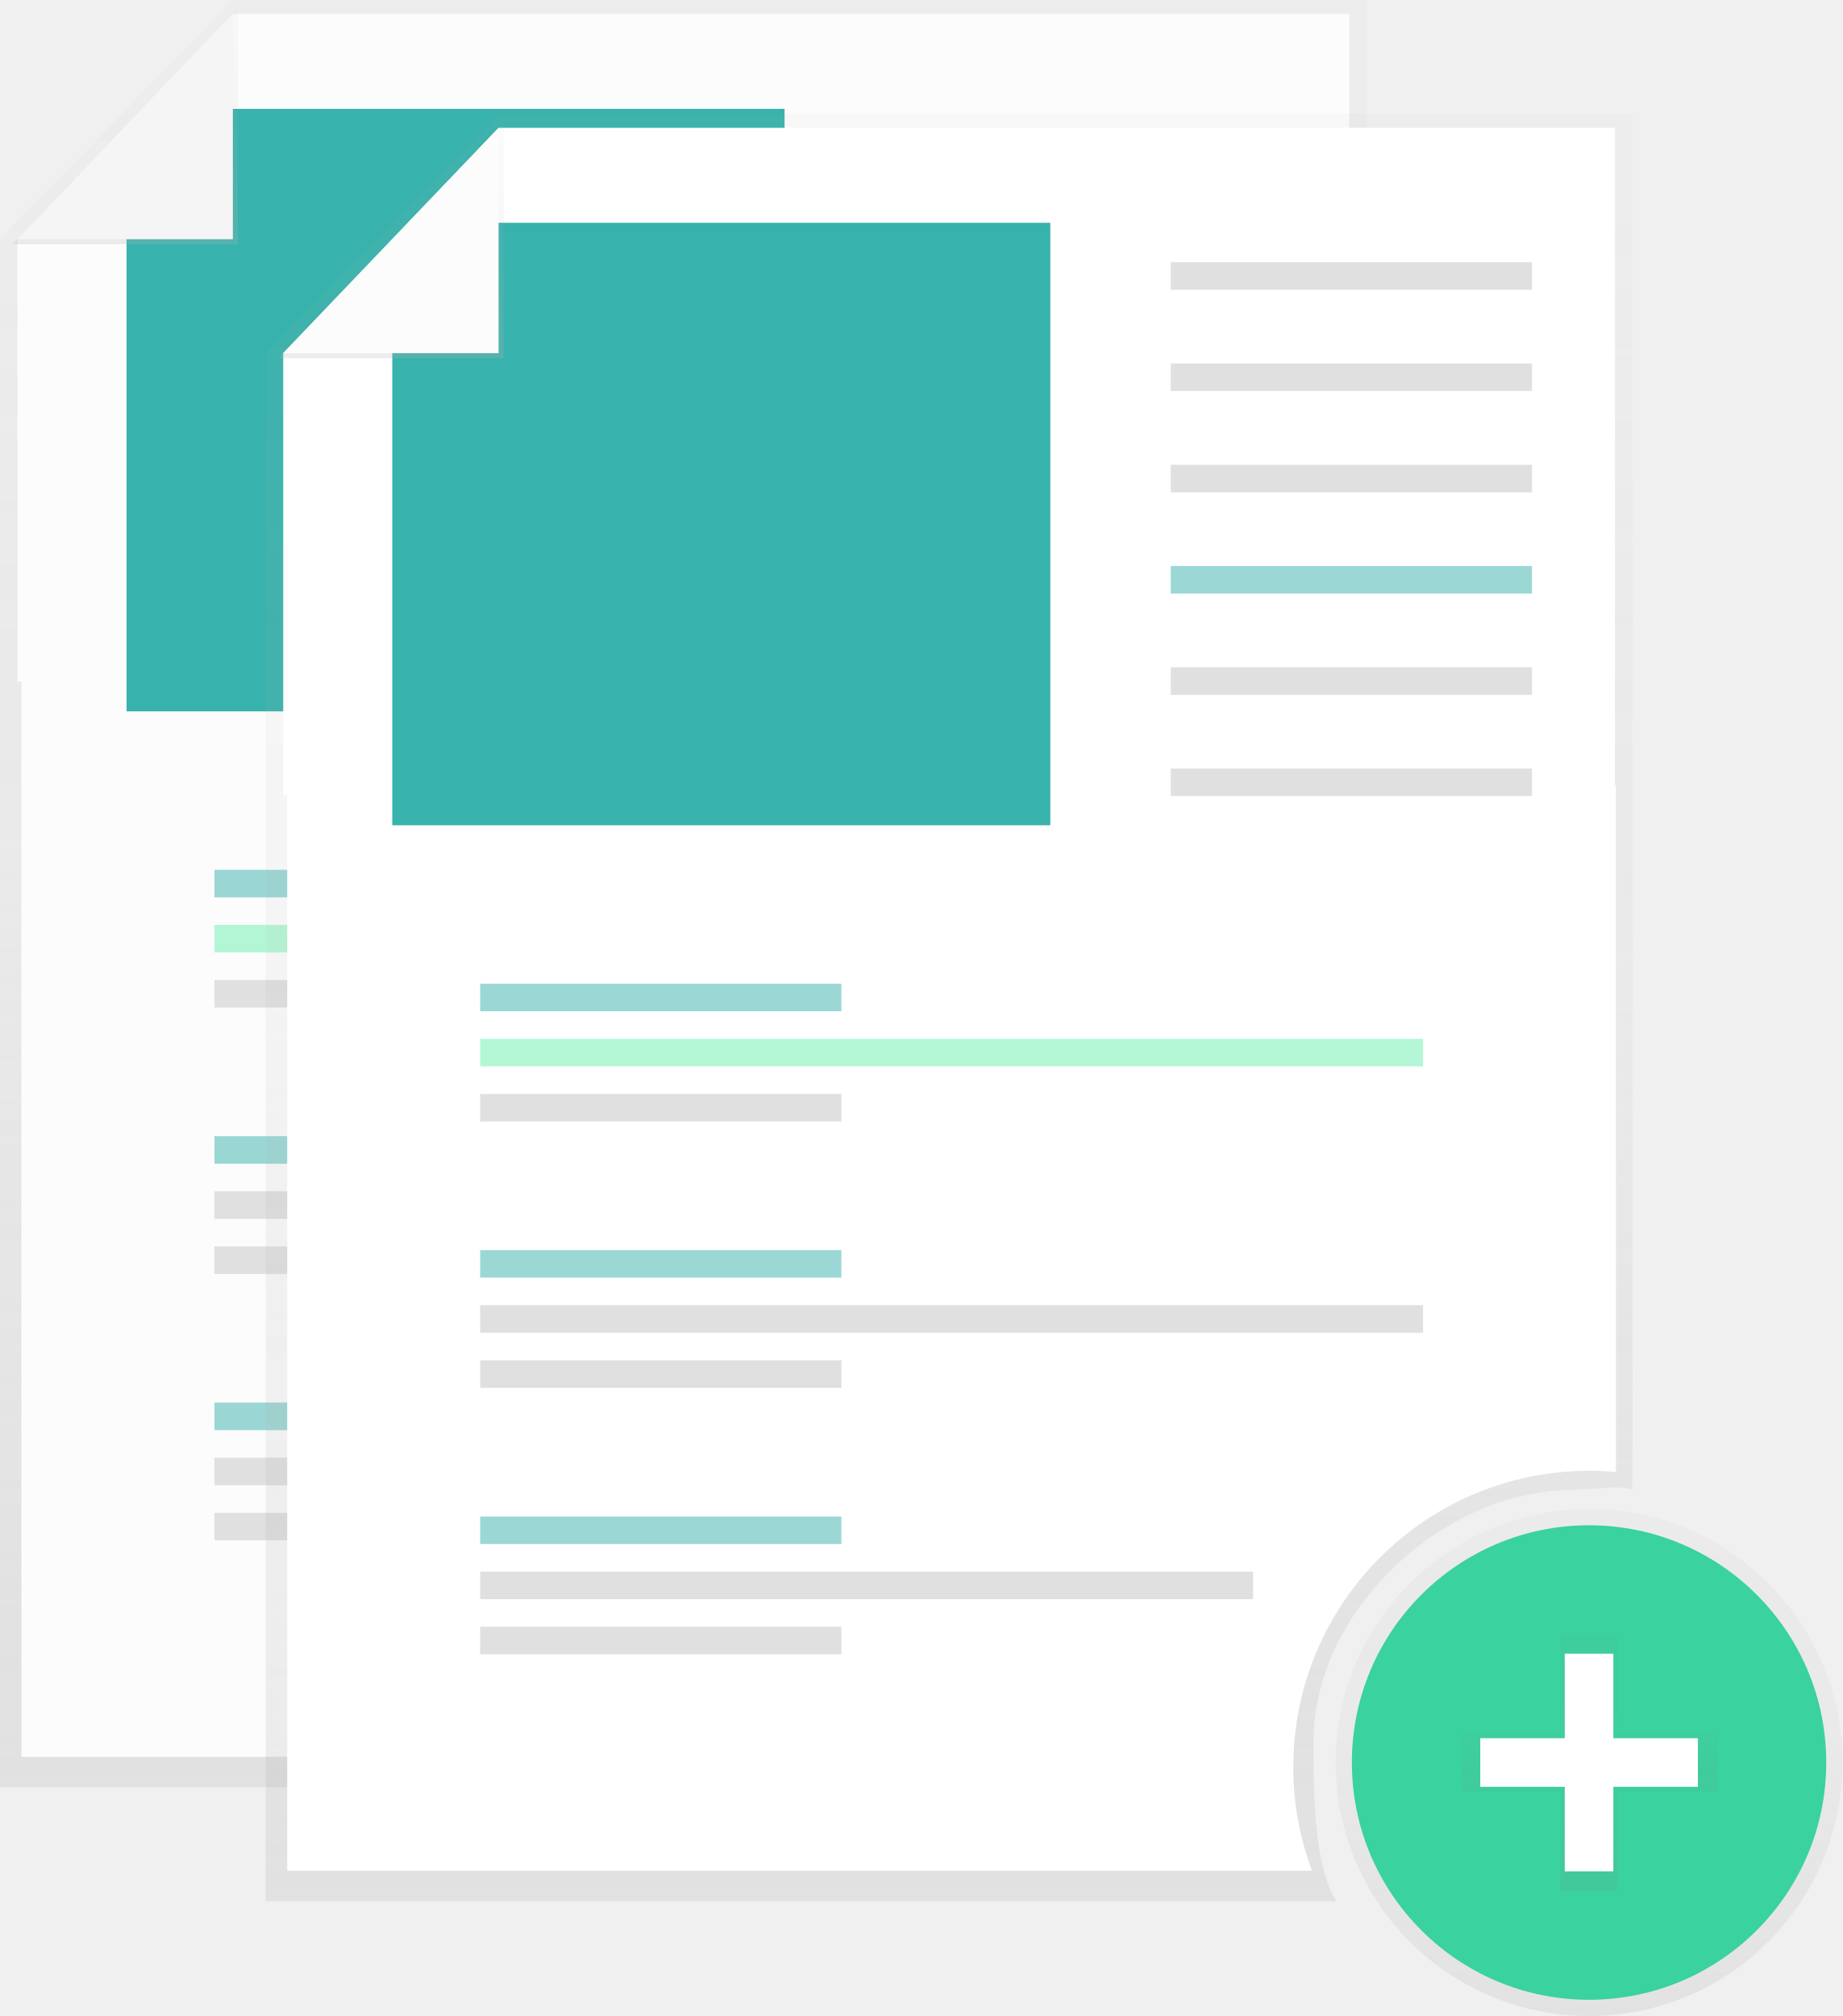
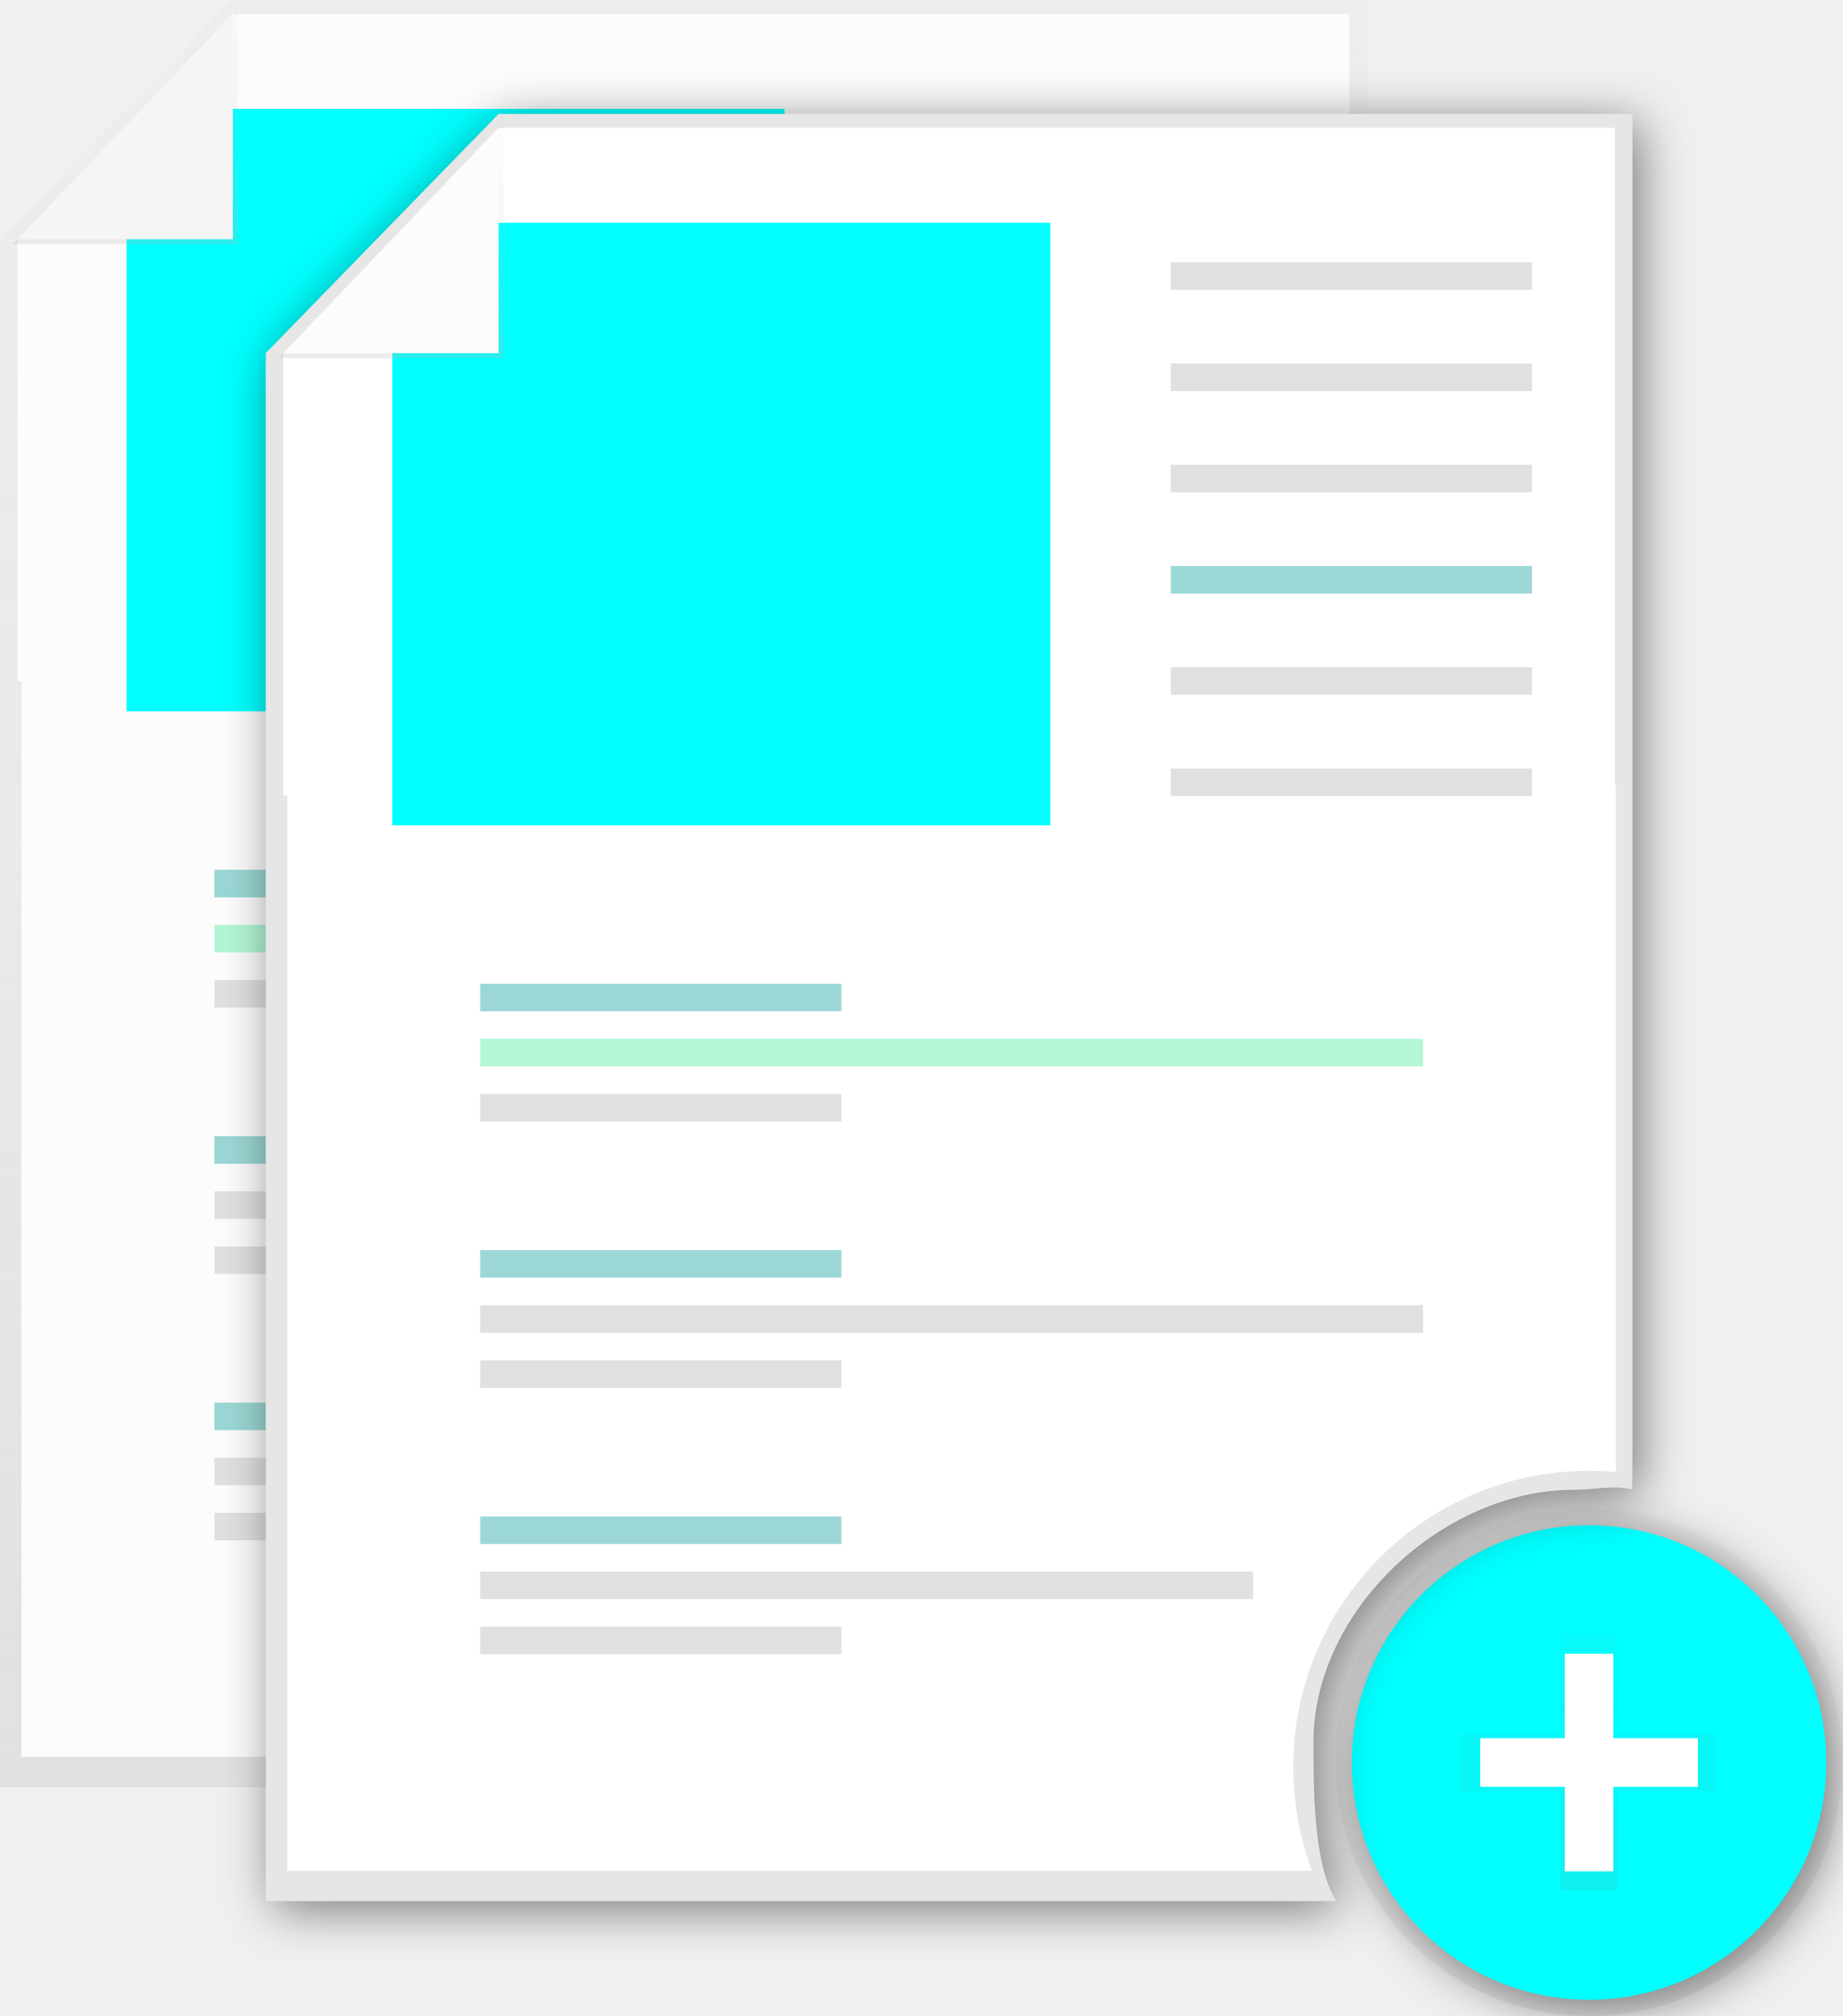
- <svg xmlns="http://www.w3.org/2000/svg" xmlns:xlink="http://www.w3.org/1999/xlink" id="72abf1fc-af5c-4a12-adab-83afeedac95e" data-name="Layer 1" width="728" height="796.38" viewBox="0 0 728 796.38">
-   <defs>
+ <svg xmlns="http://www.w3.org/2000/svg" xmlns:xlink="http://www.w3.org/1999/xlink" id="72abf1fc-af5c-4a12-adab-83afeedac95e" data-name="Layer 1" width="728" height="796.38" viewBox="0 0 728 796.38" version="1.1">
+   <defs id="defs20">
    <linearGradient id="44dab5fe-2df9-47ba-adb2-140775afca0e" x1="506" y1="757.81" x2="506" y2="51.81" gradientUnits="userSpaceOnUse">
-       <stop offset="0" stop-color="#b3b3b3" stop-opacity="0.25" />
-       <stop offset="0.54" stop-color="#b3b3b3" stop-opacity="0.1" />
-       <stop offset="1" stop-color="#b3b3b3" stop-opacity="0.05" />
+       <stop offset="0" stop-color="#b3b3b3" stop-opacity="0.25" id="stop2" />
+       <stop offset="0.54" stop-color="#b3b3b3" stop-opacity="0.1" id="stop4" />
+       <stop offset="1" stop-color="#b3b3b3" stop-opacity="0.05" id="stop6" />
    </linearGradient>
    <linearGradient id="b071ddd1-33a6-4512-b8b6-1cee124e019a" x1="49.46" y1="96.5" x2="49.46" y2="3.5" xlink:href="#44dab5fe-2df9-47ba-adb2-140775afca0e" />
    <linearGradient id="d200849e-56d5-45c5-85eb-e9070e3330a6" x1="627.87" y1="796.38" x2="627.87" y2="596.12" gradientUnits="userSpaceOnUse">
-       <stop offset="0" stop-color="gray" stop-opacity="0.25" />
-       <stop offset="0.54" stop-color="gray" stop-opacity="0.12" />
-       <stop offset="1" stop-color="gray" stop-opacity="0.1" />
+       <stop offset="0" stop-color="gray" stop-opacity="0.25" id="stop10" />
+       <stop offset="0.54" stop-color="gray" stop-opacity="0.12" id="stop12" />
+       <stop offset="1" stop-color="gray" stop-opacity="0.1" id="stop14" />
    </linearGradient>
    <linearGradient id="39846f9a-c4dd-4a41-91c8-743bb7d77e65" x1="627.87" y1="746.82" x2="627.87" y2="645.68" xlink:href="#d200849e-56d5-45c5-85eb-e9070e3330a6" />
    <linearGradient id="af8f0828-33b7-4bd6-b50f-ae3d37501acf" x1="611" y1="802.81" x2="611" y2="96.81" xlink:href="#44dab5fe-2df9-47ba-adb2-140775afca0e" />
    <linearGradient id="152252ce-949a-4e00-886c-6a46b2444b40" x1="154.46" y1="141.5" x2="154.46" y2="48.5" xlink:href="#44dab5fe-2df9-47ba-adb2-140775afca0e" />
+     <filter style="color-interpolation-filters:sRGB" id="filter942">
+       <feFlood flood-opacity="0.498" flood-color="rgb(0,0,0)" result="flood" id="feFlood932" />
+       <feComposite in="flood" in2="SourceGraphic" operator="in" result="composite1" id="feComposite934" />
+       <feGaussianBlur in="composite1" stdDeviation="9.9" result="blur" id="feGaussianBlur936" />
+       <feOffset dx="3.1" dy="3.4" result="offset" id="feOffset938" />
+       <feComposite in="SourceGraphic" in2="offset" operator="over" result="composite2" id="feComposite940" />
+     </filter>
+     <filter style="color-interpolation-filters:sRGB" id="filter954">
+       <feFlood flood-opacity="0.498" flood-color="rgb(0,0,0)" result="flood" id="feFlood944" />
+       <feComposite in="flood" in2="SourceGraphic" operator="in" result="composite1" id="feComposite946" />
+       <feGaussianBlur in="composite1" stdDeviation="9.9" result="blur" id="feGaussianBlur948" />
+       <feOffset dx="3.1" dy="3.4" result="offset" id="feOffset950" />
+       <feComposite in="SourceGraphic" in2="offset" operator="over" result="composite2" id="feComposite952" />
+     </filter>
  </defs>
-   <path d="M650,694.81c0-51.76,51.11-99.48,102.87-99.48,7.93,0,15.62-2,23-.16.1-2.26.16-15.54.16-17.82V51.81H328l-92,94.5v611.5H659C649.9,743.37,650,713.15,650,694.81Z" transform="translate(-236 -51.81)" fill="url(#44dab5fe-2df9-47ba-adb2-140775afca0e)" />
-   <path d="M642,704.81a117,117,0,0,1,117-117c3.53,0,7,.17,10.48.47V317h-525V745.81H649.39A116.74,116.74,0,0,1,642,704.81Z" transform="translate(-236 -51.81)" fill="#fcfcfc" />
-   <polygon points="533.09 269.19 6.91 269.19 6.91 94.5 92 5.5 533.09 5.5 533.09 269.19" fill="#fcfcfc" />
-   <rect x="357.59" y="58.59" width="142.73" height="10.89" fill="#e0e0e0" />
-   <rect x="357.59" y="98.59" width="142.73" height="10.89" fill="#e0e0e0" />
-   <rect x="357.59" y="138.59" width="142.73" height="10.89" fill="#e0e0e0" />
-   <rect x="357.59" y="178.59" width="142.73" height="10.89" fill="#38b2ac" opacity="0.5" />
-   <rect x="357.59" y="218.59" width="142.73" height="10.89" fill="#e0e0e0" />
-   <rect x="357.59" y="258.59" width="142.73" height="10.89" fill="#e0e0e0" />
-   <rect x="84.72" y="343.59" width="142.73" height="10.89" fill="#38b2ac" opacity="0.5" />
-   <rect x="84.72" y="387.13" width="142.73" height="10.89" fill="#e0e0e0" />
-   <rect x="84.72" y="365.36" width="372.56" height="10.89" fill="#69f0ae" opacity="0.5" />
-   <rect x="84.72" y="448.82" width="142.73" height="10.89" fill="#38b2ac" opacity="0.5" />
-   <rect x="84.72" y="492.37" width="142.73" height="10.89" fill="#e0e0e0" />
-   <rect x="84.72" y="470.59" width="372.56" height="10.89" fill="#e0e0e0" />
-   <rect x="84.72" y="554.06" width="142.73" height="10.89" fill="#38b2ac" opacity="0.5" />
-   <rect x="84.72" y="597.6" width="142.73" height="10.89" fill="#e0e0e0" />
-   <rect x="84.72" y="575.83" width="305.41" height="10.89" fill="#e0e0e0" />
-   <polygon points="310 281 50 281 50 54 59 43 79.75 43 310 43 310 281" fill="#38b2ac" />
-   <polygon points="4.91 96.5 94 96.5 94 3.5 4.91 96.5" fill="url(#b071ddd1-33a6-4512-b8b6-1cee124e019a)" />
-   <polygon points="6.91 94.5 92 94.5 92 5.5 6.91 94.5" fill="#f5f5f5" />
-   <g opacity="0.5">
-     <circle cx="627.87" cy="696.25" r="100.13" fill="url(#d200849e-56d5-45c5-85eb-e9070e3330a6)" />
+   <path d="M650,694.81c0-51.76,51.11-99.48,102.87-99.48,7.93,0,15.62-2,23-.16.1-2.26.16-15.54.16-17.82V51.81H328l-92,94.5v611.5H659C649.9,743.37,650,713.15,650,694.81Z" transform="translate(-236 -51.81)" fill="url(#44dab5fe-2df9-47ba-adb2-140775afca0e)" id="path24" />
+   <path d="M642,704.81a117,117,0,0,1,117-117c3.53,0,7,.17,10.48.47V317h-525V745.81H649.39A116.74,116.74,0,0,1,642,704.81Z" transform="translate(-236 -51.81)" fill="#fcfcfc" id="path26" />
+   <polygon points="533.09 269.19 6.91 269.19 6.91 94.5 92 5.5 533.09 5.5 533.09 269.19" fill="#fcfcfc" id="polygon28" />
+   <rect x="357.59" y="58.59" width="142.73" height="10.89" fill="#e0e0e0" id="rect30" />
+   <rect x="357.59" y="98.59" width="142.73" height="10.89" fill="#e0e0e0" id="rect32" />
+   <rect x="357.59" y="138.59" width="142.73" height="10.89" fill="#e0e0e0" id="rect34" />
+   <rect x="357.59" y="178.59" width="142.73" height="10.89" fill="#38b2ac" opacity="0.5" id="rect36" />
+   <rect x="357.59" y="218.59" width="142.73" height="10.89" fill="#e0e0e0" id="rect38" />
+   <rect x="357.59" y="258.59" width="142.73" height="10.89" fill="#e0e0e0" id="rect40" />
+   <rect x="84.72" y="343.59" width="142.73" height="10.89" fill="#38b2ac" opacity="0.5" id="rect42" />
+   <rect x="84.72" y="387.13" width="142.73" height="10.89" fill="#e0e0e0" id="rect44" />
+   <rect x="84.72" y="365.36" width="372.56" height="10.89" fill="#69f0ae" opacity="0.5" id="rect46" />
+   <rect x="84.72" y="448.82" width="142.73" height="10.89" fill="#38b2ac" opacity="0.5" id="rect48" />
+   <rect x="84.72" y="492.37" width="142.73" height="10.89" fill="#e0e0e0" id="rect50" />
+   <rect x="84.72" y="470.59" width="372.56" height="10.89" fill="#e0e0e0" id="rect52" />
+   <rect x="84.72" y="554.06" width="142.73" height="10.89" fill="#38b2ac" opacity="0.5" id="rect54" />
+   <rect x="84.72" y="597.6" width="142.73" height="10.89" fill="#e0e0e0" id="rect56" />
+   <rect x="84.72" y="575.83" width="305.41" height="10.89" fill="#e0e0e0" id="rect58" />
+   <polygon points="310 281 50 281 50 54 59 43 79.75 43 310 43 310 281" fill="#38b2ac" id="polygon60" style="fill:#00ffff" />
+   <polygon points="4.91 96.5 94 96.5 94 3.5 4.91 96.5" fill="url(#b071ddd1-33a6-4512-b8b6-1cee124e019a)" id="polygon62" />
+   <polygon points="6.91 94.5 92 94.5 92 5.5 6.91 94.5" fill="#f5f5f5" id="polygon64" />
+   <g opacity="0.5" id="g68">
+     <circle cx="627.87" cy="696.25" r="100.13" fill="url(#d200849e-56d5-45c5-85eb-e9070e3330a6)" id="circle66" />
  </g>
-   <circle cx="627.87" cy="696.25" r="93.72" fill="#3ad29f" />
-   <g opacity="0.5">
-     <polygon points="678.44 684.95 639.16 684.95 639.16 645.68 616.58 645.68 616.58 684.95 577.3 684.95 577.3 707.54 616.58 707.54 616.58 746.82 639.16 746.82 639.16 707.54 678.44 707.54 678.44 684.95" fill="url(#39846f9a-c4dd-4a41-91c8-743bb7d77e65)" />
+   <circle cx="627.87" cy="696.25" r="93.72" fill="#3ad29f" id="circle70" style="filter:url(#filter942);fill:#00ffff" />
+   <g opacity="0.5" id="g74">
+     <polygon points="678.44 684.95 639.16 684.95 639.16 645.68 616.58 645.68 616.58 684.95 577.3 684.95 577.3 707.54 616.58 707.54 616.58 746.82 639.16 746.82 639.16 707.54 678.44 707.54 678.44 684.95" fill="url(#39846f9a-c4dd-4a41-91c8-743bb7d77e65)" id="polygon72" />
  </g>
-   <rect x="618.27" y="653.26" width="19.2" height="85.97" fill="#fff" />
-   <rect x="854.27" y="705.07" width="19.2" height="85.97" transform="translate(1375.93 -167.62) rotate(90)" fill="#fff" />
-   <path d="M755,739.81c0-51.76,51.11-99.48,102.87-99.48,7.93,0,15.62-2,23-.16.1-2.26.16-15.54.16-17.82V96.81H433l-92,94.5v611.5H764C754.9,788.37,755,758.15,755,739.81Z" transform="translate(-236 -51.81)" fill="url(#af8f0828-33b7-4bd6-b50f-ae3d37501acf)" />
-   <path d="M747,749.81a117,117,0,0,1,117-117c3.53,0,7,.17,10.48.47V362h-525V790.81H754.39A116.74,116.74,0,0,1,747,749.81Z" transform="translate(-236 -51.81)" fill="#fff" />
-   <polygon points="638.09 314.19 111.91 314.19 111.91 139.5 197 50.5 638.09 50.5 638.09 314.19" fill="#fff" />
-   <rect x="462.59" y="103.59" width="142.73" height="10.89" fill="#e0e0e0" />
-   <rect x="462.59" y="143.59" width="142.73" height="10.89" fill="#e0e0e0" />
-   <rect x="462.59" y="183.59" width="142.73" height="10.89" fill="#e0e0e0" />
-   <rect x="462.59" y="223.59" width="142.73" height="10.89" fill="#38b2ac" opacity="0.5" />
-   <rect x="462.59" y="263.59" width="142.73" height="10.89" fill="#e0e0e0" />
-   <rect x="462.59" y="303.59" width="142.73" height="10.89" fill="#e0e0e0" />
-   <rect x="189.72" y="388.59" width="142.73" height="10.89" fill="#38b2ac" opacity="0.5" />
-   <rect x="189.72" y="432.13" width="142.73" height="10.89" fill="#e0e0e0" />
-   <rect x="189.72" y="410.36" width="372.56" height="10.89" fill="#69f0ae" opacity="0.5" />
-   <rect x="189.72" y="493.82" width="142.73" height="10.89" fill="#38b2ac" opacity="0.5" />
-   <rect x="189.72" y="537.37" width="142.73" height="10.89" fill="#e0e0e0" />
-   <rect x="189.72" y="515.59" width="372.56" height="10.89" fill="#e0e0e0" />
-   <rect x="189.72" y="599.06" width="142.73" height="10.89" fill="#38b2ac" opacity="0.5" />
-   <rect x="189.72" y="642.6" width="142.73" height="10.89" fill="#e0e0e0" />
-   <rect x="189.72" y="620.83" width="305.41" height="10.89" fill="#e0e0e0" />
-   <polygon points="415 326 155 326 155 99 164 88 184.75 88 415 88 415 326" fill="#38b2ac" />
-   <polygon points="109.91 141.5 199 141.5 199 48.5 109.91 141.5" fill="url(#152252ce-949a-4e00-886c-6a46b2444b40)" />
-   <polygon points="111.91 139.5 197 139.5 197 50.5 111.91 139.5" fill="#fcfcfc" />
+   <rect x="618.27" y="653.26" width="19.2" height="85.97" fill="#fff" id="rect76" />
+   <rect x="854.27" y="705.07" width="19.2" height="85.97" transform="translate(1375.93 -167.62) rotate(90)" fill="#fff" id="rect78" />
+   <path d="M755,739.81c0-51.76,51.11-99.48,102.87-99.48,7.93,0,15.62-2,23-.16.1-2.26.16-15.54.16-17.82V96.81H433l-92,94.5v611.5H764C754.9,788.37,755,758.15,755,739.81Z" transform="translate(-236 -51.81)" fill="url(#af8f0828-33b7-4bd6-b50f-ae3d37501acf)" id="path80" style="fill:#e6e6e6;filter:url(#filter954)" />
+   <path d="M747,749.81a117,117,0,0,1,117-117c3.53,0,7,.17,10.48.47V362h-525V790.81H754.39A116.74,116.74,0,0,1,747,749.81Z" transform="translate(-236 -51.81)" fill="#fff" id="path82" />
+   <polygon points="638.09 314.19 111.91 314.19 111.91 139.5 197 50.5 638.09 50.5 638.09 314.19" fill="#fff" id="polygon84" />
+   <rect x="462.59" y="103.59" width="142.73" height="10.89" fill="#e0e0e0" id="rect86" />
+   <rect x="462.59" y="143.59" width="142.73" height="10.89" fill="#e0e0e0" id="rect88" />
+   <rect x="462.59" y="183.59" width="142.73" height="10.89" fill="#e0e0e0" id="rect90" />
+   <rect x="462.59" y="223.59" width="142.73" height="10.89" fill="#38b2ac" opacity="0.5" id="rect92" />
+   <rect x="462.59" y="263.59" width="142.73" height="10.89" fill="#e0e0e0" id="rect94" />
+   <rect x="462.59" y="303.59" width="142.73" height="10.89" fill="#e0e0e0" id="rect96" />
+   <rect x="189.72" y="388.59" width="142.73" height="10.89" fill="#38b2ac" opacity="0.5" id="rect98" />
+   <rect x="189.72" y="432.13" width="142.73" height="10.89" fill="#e0e0e0" id="rect100" />
+   <rect x="189.72" y="410.36" width="372.56" height="10.89" fill="#69f0ae" opacity="0.5" id="rect102" />
+   <rect x="189.72" y="493.82" width="142.73" height="10.89" fill="#38b2ac" opacity="0.5" id="rect104" />
+   <rect x="189.72" y="537.37" width="142.73" height="10.89" fill="#e0e0e0" id="rect106" />
+   <rect x="189.72" y="515.59" width="372.56" height="10.89" fill="#e0e0e0" id="rect108" />
+   <rect x="189.72" y="599.06" width="142.73" height="10.89" fill="#38b2ac" opacity="0.5" id="rect110" />
+   <rect x="189.72" y="642.6" width="142.73" height="10.89" fill="#e0e0e0" id="rect112" />
+   <rect x="189.72" y="620.83" width="305.41" height="10.89" fill="#e0e0e0" id="rect114" />
+   <polygon points="415 326 155 326 155 99 164 88 184.75 88 415 88 415 326" fill="#38b2ac" id="polygon116" style="fill:#00ffff" />
+   <polygon points="109.91 141.5 199 141.5 199 48.5 109.91 141.5" fill="url(#152252ce-949a-4e00-886c-6a46b2444b40)" id="polygon118" />
+   <polygon points="111.91 139.5 197 139.5 197 50.5 111.91 139.5" fill="#fcfcfc" id="polygon120" />
</svg>
